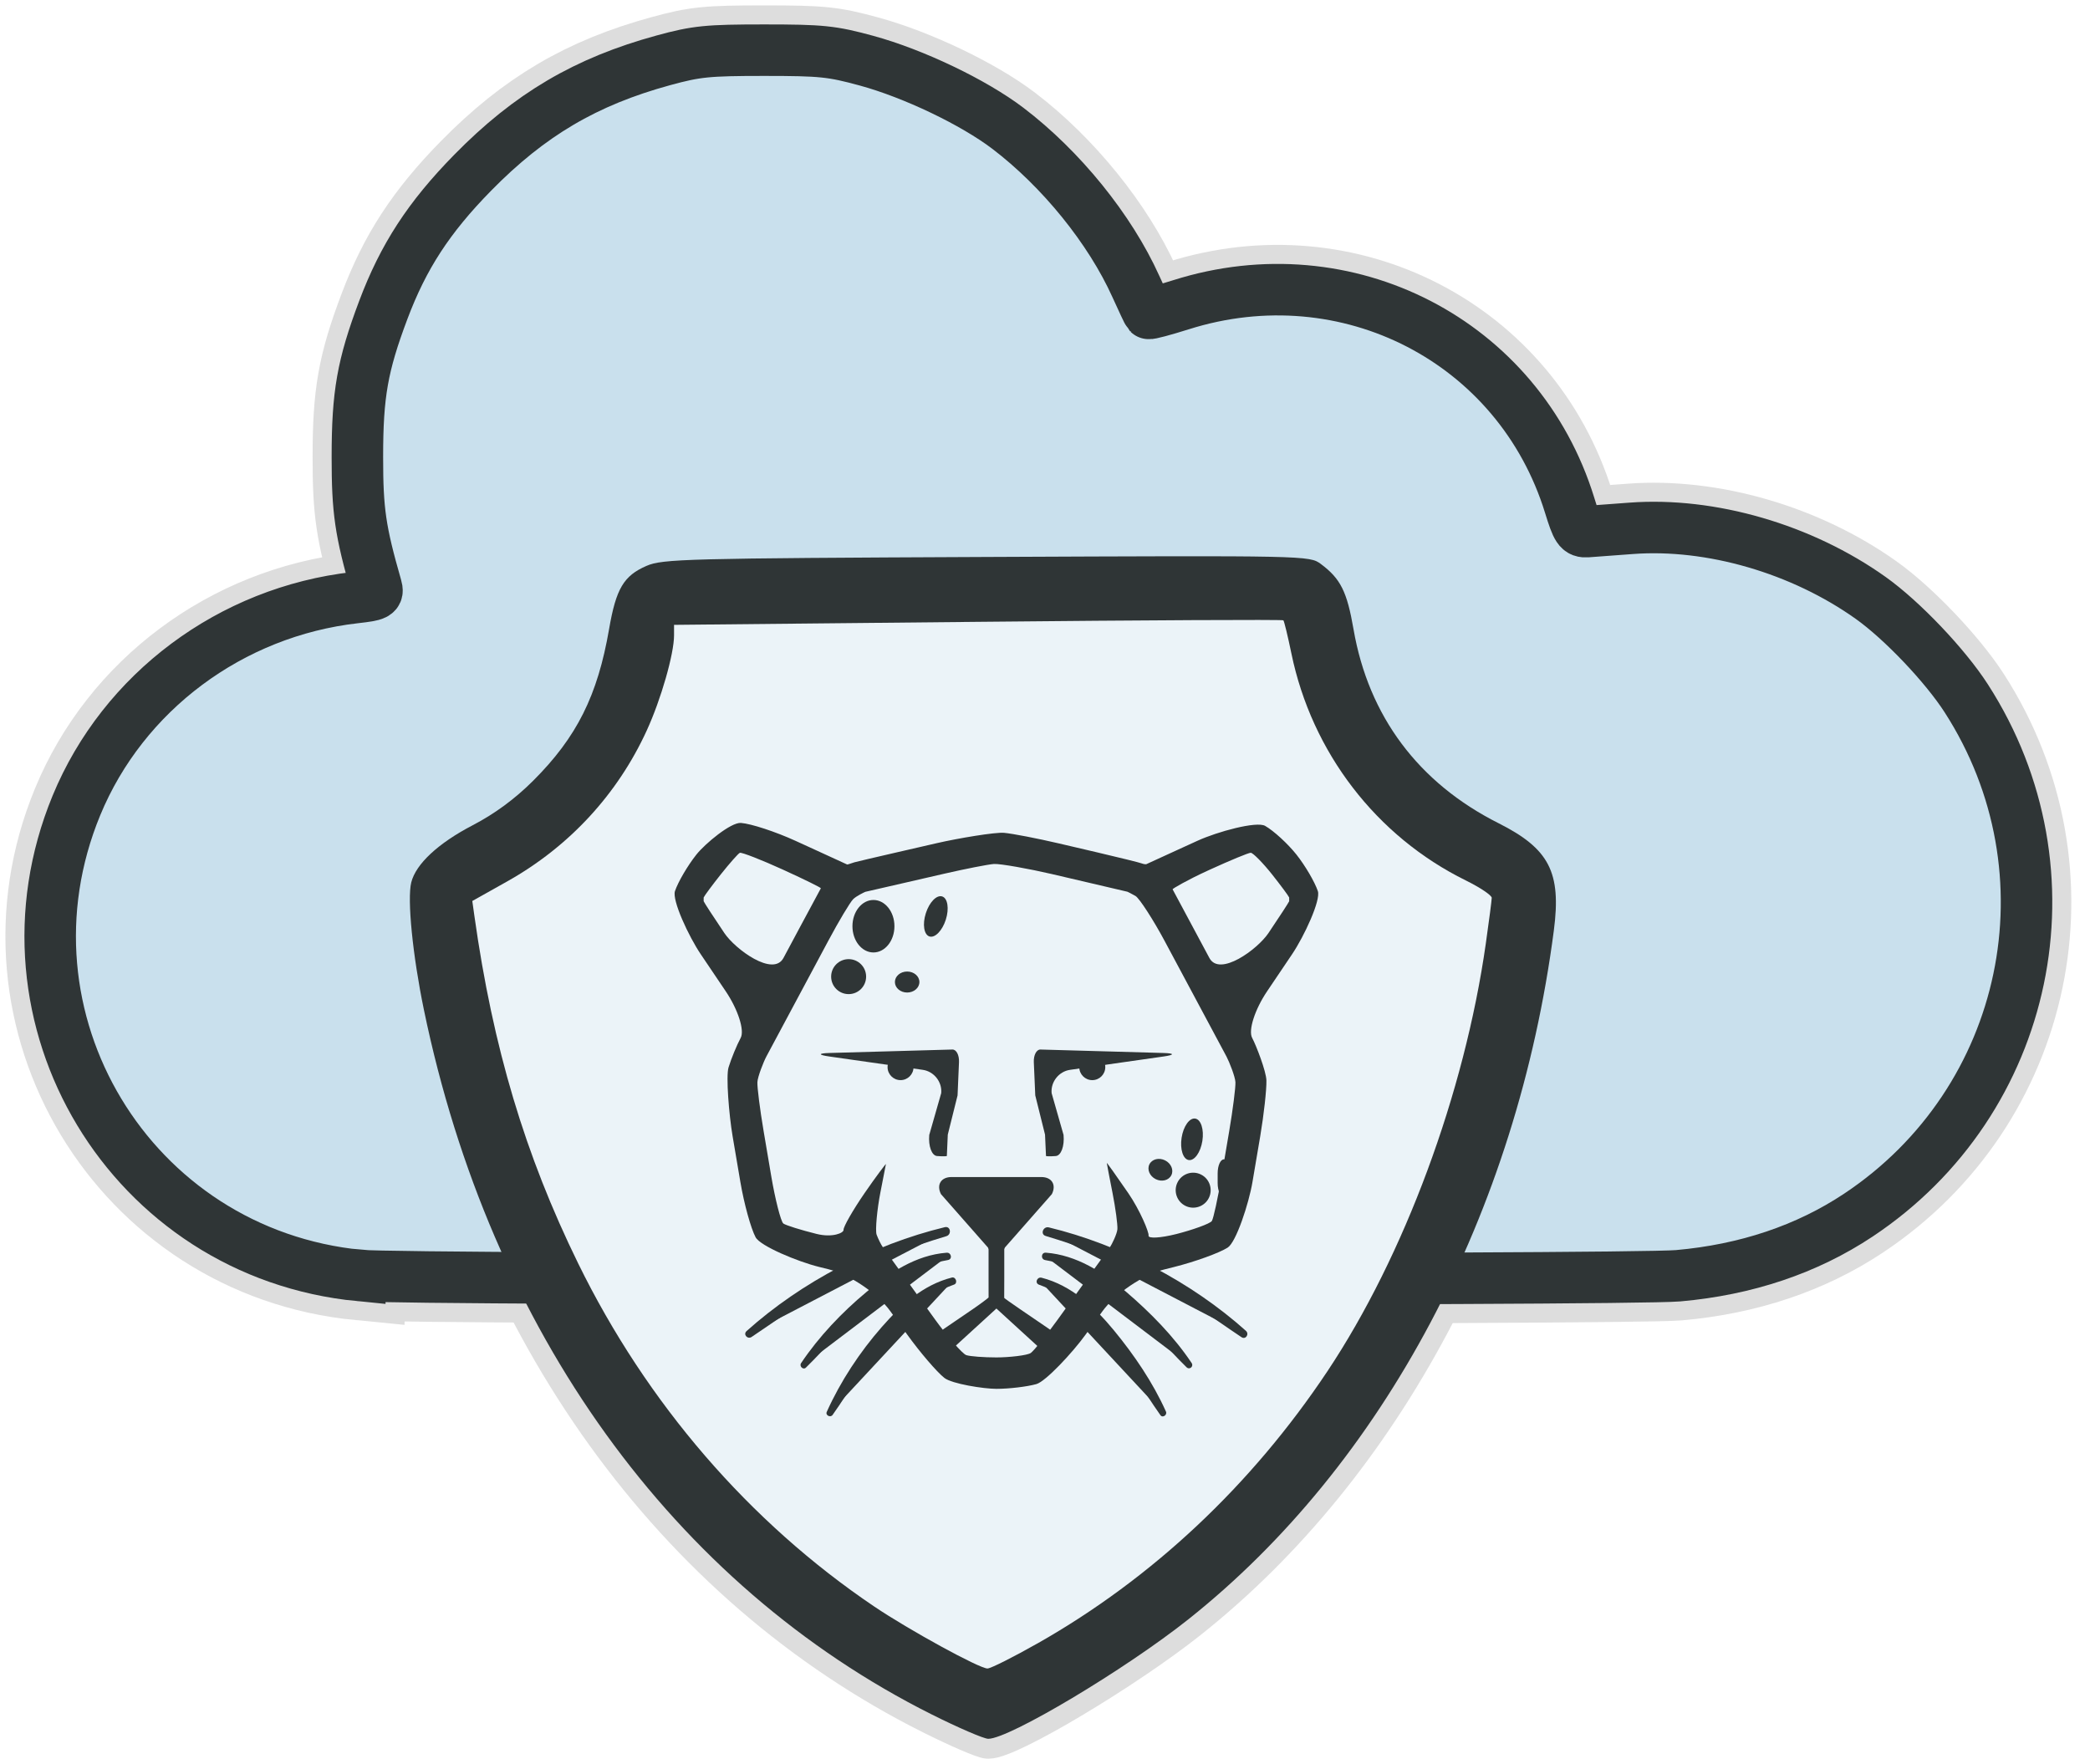
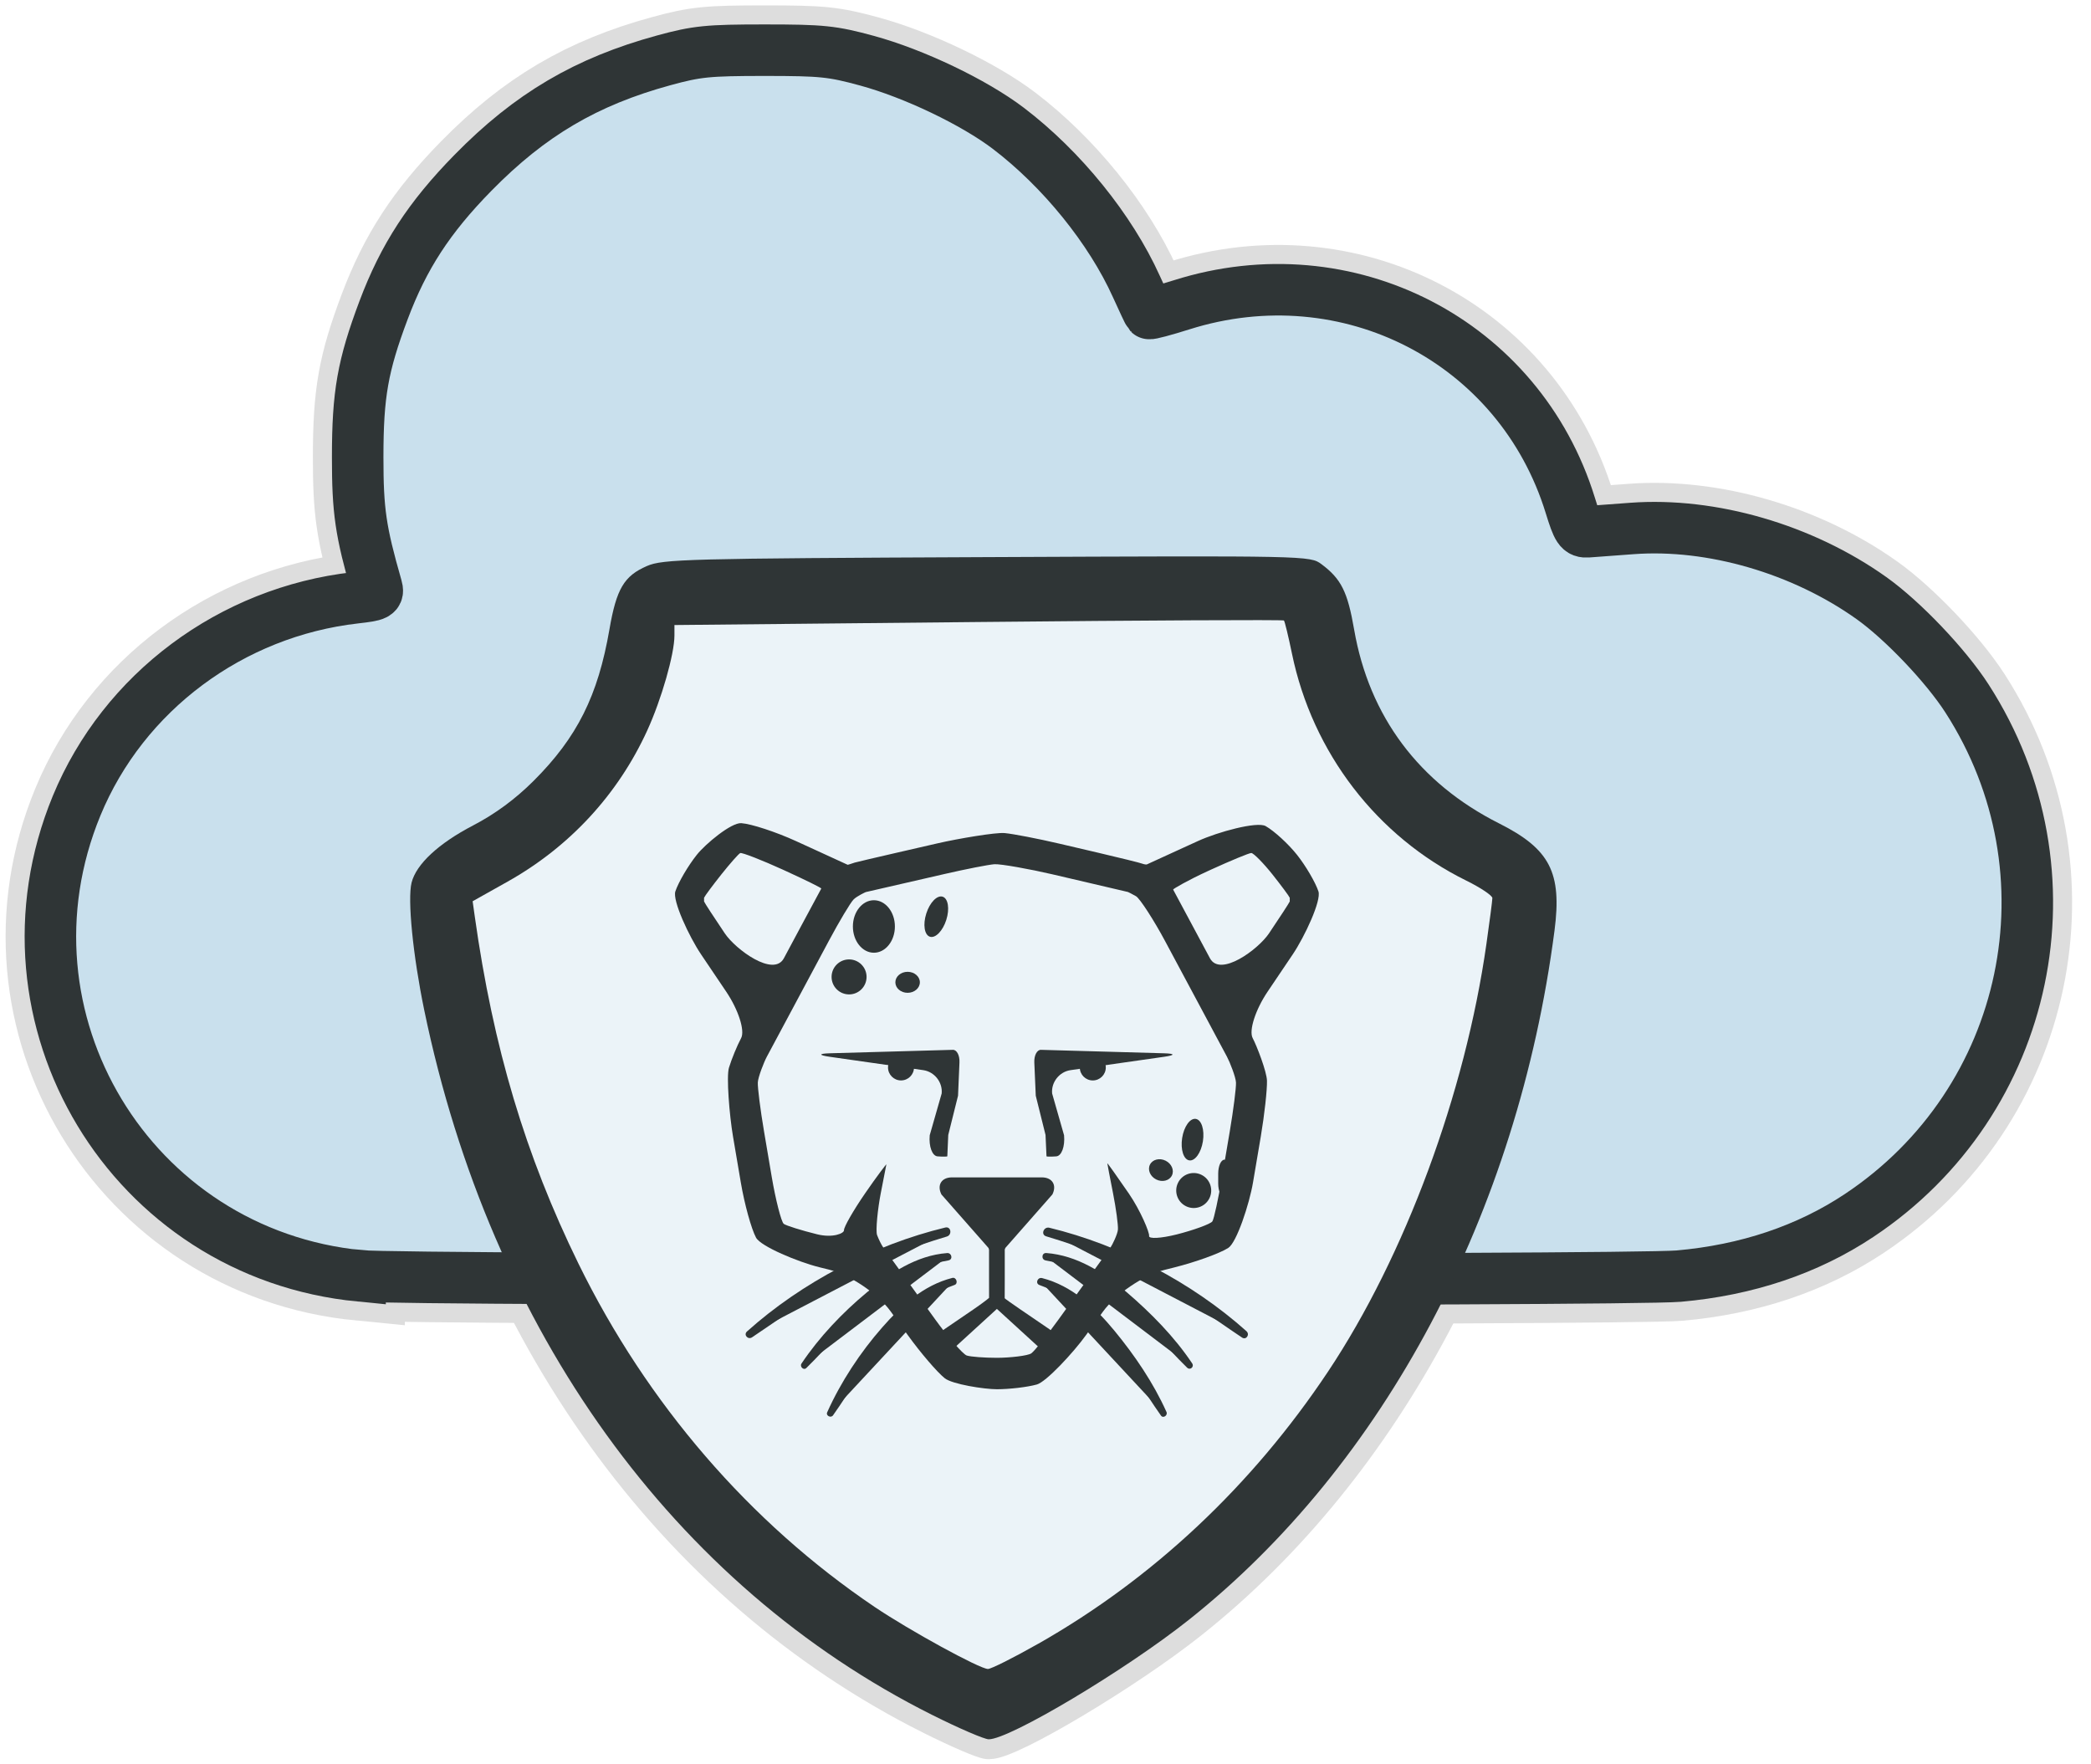
- <svg xmlns="http://www.w3.org/2000/svg" width="512px" height="432px" viewBox="0 0 32 27" version="1.1" id="svg1">
+ <svg xmlns="http://www.w3.org/2000/svg" width="256px" height="215.959px" viewBox="0 0 32 27" version="1.1" id="svg1">
  <g id="layer1" transform="matrix(1, 0, 0, 1, -5.460223, -6.131279)">
    <g id="g321" transform="matrix(0.183025, 0, 0, 0.183025, 212.3595, 5.352387)">
      <path style="fill:#2f3536;fill-opacity:1;stroke:#dddddd;stroke-width:3.334;stroke-dasharray:none;stroke-opacity:1" d="m -1052.522,147.664 c -21.587,-10.823 -36.899,-32.076 -42.458,-58.933 -0.943,-4.555 -1.41,-9.26 -1.058,-10.661 0.387,-1.542 2.253,-3.278 5.138,-4.779 1.846,-0.96 3.537,-2.206 5.059,-3.724 3.652,-3.646 5.391,-7.12 6.354,-12.699 0.583,-3.372 1.221,-4.448 3.13,-5.276 1.339,-0.58 3.324,-0.632 28.449,-0.745 26.835,-0.12 27.016,-0.117 27.965,0.591 1.647,1.229 2.184,2.304 2.731,5.463 1.257,7.265 5.433,12.85 12.126,16.217 4.249,2.138 5.265,4.106 4.631,8.97 -3.078,23.607 -14.252,44.666 -30.583,57.635 -5.297,4.207 -14.982,9.989 -16.731,9.989 -0.366,0 -2.504,-0.922 -4.751,-2.048 z" id="path287" />
      <path style="fill: rgb(255, 255, 255); fill-opacity: 0.298; stroke: rgb(221, 221, 221); stroke-width: 7.492; stroke-dasharray: none; stroke-opacity: 1;" d="m -1100.345,110.959 c -19.181,-1.856 -31.042,-21.531 -23.706,-39.322 3.915,-9.493 12.925,-16.212 23.318,-17.388 1.803,-0.204 1.949,-0.279 1.77,-0.905 -1.34,-4.67 -1.585,-6.353 -1.583,-10.86 0,-5.261 0.423,-7.652 2.164,-12.286 1.683,-4.482 3.814,-7.756 7.479,-11.492 4.772,-4.865 9.468,-7.632 15.959,-9.405 2.764,-0.755 3.685,-0.848 8.434,-0.848 4.797,0 5.654,0.088 8.557,0.879 3.925,1.07 8.959,3.478 11.821,5.654 4.459,3.391 8.547,8.441 10.705,13.224 0.535,1.186 1.016,2.204 1.069,2.261 0.057,0.057 1.278,-0.269 2.722,-0.725 13.882,-4.385 28.268,3.04 32.502,16.775 0.622,2.018 0.781,2.255 1.474,2.204 0.427,-0.028 2.085,-0.154 3.684,-0.273 6.663,-0.494 14.263,1.716 20.032,5.825 2.622,1.867 6.218,5.647 7.99,8.398 9.346,14.507 5.337,33.692 -9.036,43.236 -4.302,2.857 -9.371,4.561 -15.073,5.066 -4.307,0.382 -106.324,0.361 -110.282,-0.021 z" id="path288" />
      <path style="fill: rgb(201, 224, 237); fill-opacity: 1; stroke: rgb(47, 53, 54); stroke-width: 4.308; stroke-dasharray: none; stroke-opacity: 1;" d="m -1100.345,110.959 c -19.181,-1.856 -31.042,-21.531 -23.706,-39.322 3.915,-9.493 12.925,-16.212 23.318,-17.388 1.803,-0.204 1.949,-0.279 1.77,-0.905 -1.34,-4.67 -1.585,-6.353 -1.583,-10.86 0,-5.261 0.423,-7.652 2.164,-12.286 1.683,-4.482 3.814,-7.756 7.479,-11.492 4.772,-4.865 9.468,-7.632 15.959,-9.405 2.764,-0.755 3.685,-0.848 8.434,-0.848 4.797,0 5.654,0.088 8.557,0.879 3.925,1.07 8.959,3.478 11.821,5.654 4.459,3.391 8.547,8.441 10.705,13.224 0.535,1.186 1.016,2.204 1.069,2.261 0.057,0.057 1.278,-0.269 2.722,-0.725 13.882,-4.385 28.268,3.04 32.502,16.775 0.622,2.018 0.781,2.255 1.474,2.204 0.427,-0.028 2.085,-0.154 3.684,-0.273 6.663,-0.494 14.263,1.716 20.032,5.825 2.622,1.867 6.218,5.647 7.99,8.398 9.346,14.507 5.337,33.692 -9.036,43.236 -4.302,2.857 -9.371,4.561 -15.073,5.066 -4.307,0.382 -106.324,0.361 -110.282,-0.021 z" id="path289" />
      <path style="fill: rgb(47, 53, 54); fill-opacity: 1; stroke-width: 7.079;" d="m -1052.522,147.664 c -21.587,-10.823 -36.899,-32.076 -42.458,-58.933 -0.943,-4.555 -1.41,-9.26 -1.058,-10.661 0.387,-1.542 2.253,-3.278 5.138,-4.779 1.846,-0.96 3.537,-2.206 5.059,-3.724 3.652,-3.646 5.391,-7.12 6.354,-12.699 0.583,-3.372 1.221,-4.448 3.13,-5.276 1.339,-0.58 3.324,-0.632 28.449,-0.745 26.835,-0.12 27.016,-0.117 27.965,0.591 1.647,1.229 2.184,2.304 2.731,5.463 1.257,7.265 5.433,12.85 12.126,16.217 4.249,2.138 5.265,4.106 4.631,8.97 -3.078,23.607 -14.252,44.666 -30.583,57.635 -5.297,4.207 -14.982,9.989 -16.731,9.989 -0.366,0 -2.504,-0.922 -4.751,-2.048 z" id="path290" />
      <path style="fill: rgb(235, 243, 248); fill-opacity: 1; stroke-width: 7.079;" d="m -1043.627,141.721 c 9.598,-5.447 17.878,-13.224 24.232,-22.759 6.427,-9.646 11.466,-23.248 13.246,-35.76 0.27,-1.9 0.495,-3.628 0.498,-3.839 0,-0.212 -0.975,-0.867 -2.174,-1.458 -7.483,-3.684 -12.876,-10.705 -14.587,-18.992 -0.3,-1.452 -0.602,-2.697 -0.671,-2.766 -0.071,-0.071 -11.566,-0.014 -25.549,0.127 l -25.423,0.253 v 0.877 c 0,1.554 -1.086,5.344 -2.278,7.948 -2.447,5.348 -6.491,9.724 -11.672,12.632 l -2.927,1.643 0.178,1.269 c 1.545,10.979 4.231,19.971 8.676,29.044 5.734,11.703 14.322,21.657 24.767,28.705 2.912,1.965 8.784,5.179 9.474,5.186 0.263,0.003 2.157,-0.948 4.209,-2.112 z" id="path291" />
      <g id="g320" transform="matrix(0.05258037,0,0,0.05258037,-1074.009,69.93369)" style="fill:#2f3536;fill-opacity:1;stroke-width:2.226">
        <rect ry="22.263" y="595.362" x="864" height="60" width="20" id="rect291" style="fill:#2f3536;fill-opacity:1;stroke:none;stroke-width:2.226" rx="22.263" />
        <rect y="28.362" x="0" height="1024" width="1024" id="rect292" style="opacity:0;fill:#2f3536;fill-opacity:1;stroke:none;stroke-width:35.621" />
        <path style="fill:#2f3536;fill-opacity:1;stroke-width:11.575" id="path292" d="m 1023.407,168.604 c -4.877,-14.542 -20.215,-40.643 -33.983,-58.014 -13.799,-17.392 -36.26,-37.976 -49.903,-45.744 -13.653,-7.799 -76.071,9.26 -107.641,23.698 l -23.043,10.518 c -31.57,14.449 -57.842,26.48 -58.373,26.73 -0.515,0.27 -4.227,0 -7.107,-1.191 -2.891,-1.243 -38.017,-9.889 -71.839,-17.797 L 610.966,92.658 C 577.134,84.75 538.144,77.216 524.293,75.911 510.432,74.595 451.321,84.495 417.499,92.257 l -64.82,14.896 c -33.842,7.757 -63.884,14.818 -66.723,15.681 -2.87,0.842 -10.856,3.754 -11.397,3.463 -0.536,-0.307 -27.822,-12.79 -59.381,-27.239 L 192.161,88.54 C 160.565,74.101 121.601,61.332 105.545,60.152 89.49,58.971 48.395,93.193 34.611,110.585 20.791,127.951 5.495,154.077 0.592,168.615 -4.311,183.157 22.284,240.448 41.719,269.227 l 39.723,58.919 c 19.404,28.778 30.104,62.049 23.73,73.908 -6.359,11.906 -15.052,33.052 -19.336,47.012 -4.289,13.986 0.666,75.296 6.452,109.534 l 12.411,73.076 c 5.797,34.232 16.69,73.695 24.198,87.697 7.529,14.012 67.076,38.745 100.794,47.095 l 15.083,3.738 c 33.681,8.355 77.881,38.241 98.184,66.4 l 27.229,37.674 c 20.293,28.17 46.783,59.085 58.856,68.714 12.026,9.624 62.917,17.501 82.971,17.501 20.09,0 48.634,-3.39 63.499,-7.529 14.849,-4.133 58.024,-50.511 78.317,-78.686 l 26.782,-37.087 c 20.314,-28.134 64.466,-58.097 98.158,-66.556 l 15.702,-3.946 c 33.671,-8.459 72.177,-22.388 85.544,-30.952 13.378,-8.574 33.52,-69.837 39.333,-104.07 l 12.385,-73.061 c 5.782,-34.253 10.211,-74.199 9.837,-88.836 -0.369,-14.6 -16.352,-55.82 -22.721,-67.726 -6.354,-11.865 4.336,-45.13 23.735,-73.908 l 39.723,-58.919 c 19.414,-28.768 46.009,-86.059 41.101,-100.617 z M 79.268,235.499 C 61.991,209.908 47.142,187.046 46.237,184.743 c 0,0 0,0 0,-2.652 0,-3.322 0,-3.322 0,-3.322 1.326,-3.031 13.721,-19.711 27.51,-37.092 13.82,-17.366 27.317,-32.636 30.016,-33.952 2.688,-1.3 36.026,11.875 67.602,26.283 l 4.934,2.267 c 31.575,14.433 56.948,26.974 56.392,27.874 -0.567,0.899 -15.328,28.31 -31.705,58.939 l -27.77,51.884 C 156.837,305.596 96.54,261.116 79.268,235.499 Z M 892.285,472.603 c 0.38,8.464 -4.071,43.414 -9.858,77.662 l -12.411,73.082 c -5.787,34.217 -12.624,65.756 -15.224,70.045 -2.537,4.284 -31.783,14.605 -56.865,20.912 -25.113,6.307 -44.808,7.341 -43.846,2.34 0.962,-5.038 -13.586,-40.289 -32.345,-67.612 -18.79,-27.302 -34.139,-48.863 -34.113,-47.912 0.026,0.946 4.305,23.376 9.109,47.678 4.789,24.333 8.277,50.303 7.763,57.723 -0.53,7.425 -9,24.614 -11.761,28.471 -2.787,3.853 -15.276,21.166 -27.79,38.47 -12.52,17.314 -37.534,52.035 -55.664,77.137 -18.104,25.092 -37.232,48.868 -42.515,52.778 -5.277,3.905 -34.679,7.128 -54.77,7.128 -20.049,0 -41.6,-1.627 -47.87,-3.619 -6.239,-1.981 -31.456,-31.383 -49.742,-56.73 -18.296,-25.352 -43.456,-60.213 -55.893,-77.47 -12.463,-17.257 -24.785,-34.357 -27.463,-38.028 -2.62,-3.666 -6.946,-12.369 -9.577,-19.321 -2.615,-6.967 1.055,-42.208 5.828,-66.541 4.794,-24.302 8.813,-44.974 8.948,-45.957 0.14,-0.972 -15.135,18.884 -33.92,46.196 -18.79,27.328 -33.863,53.683 -33.525,58.586 0.322,4.908 -17.683,12.655 -42.744,6.432 -25.055,-6.213 -48.9,-13.669 -52.965,-16.534 -4.061,-2.865 -13.284,-39.952 -19.097,-74.168 L 141.597,550.27 c -5.802,-34.248 -10.237,-69.198 -9.863,-77.662 0.38,-8.501 9.707,-32.35 14.303,-40.893 4.565,-8.558 21.738,-40.622 38.121,-71.236 l 60.91,-113.808 c 16.373,-30.598 33.894,-59.886 38.932,-65.101 5.043,-5.199 18.868,-11.672 19.503,-11.818 0.655,-0.146 28.841,-6.629 62.688,-14.381 l 62.517,-14.366 c 33.816,-7.773 69.468,-14.761 79.191,-15.541 9.728,-0.775 57.853,7.991 91.68,15.889 l 58.305,13.617 c 33.816,7.908 61.991,14.501 62.6,14.657 0.619,0.13 6.328,3.135 12.676,6.655 6.359,3.525 29.418,39.78 45.801,70.383 l 60.915,113.808 c 16.367,30.608 33.551,62.673 38.121,71.236 4.586,8.542 13.934,32.392 14.288,40.893 z m 85.508,-287.86 c -0.905,2.303 -15.79,25.165 -33.042,50.756 -17.251,25.617 -77.548,70.097 -93.915,39.473 L 823.046,223.088 c -16.404,-30.629 -30.213,-56.413 -30.718,-57.312 -0.536,-0.894 23.839,-15.068 55.414,-29.501 l 4.913,-2.267 c 31.56,-14.407 60.338,-26.283 63.931,-26.392 3.593,-0.078 19.882,16.695 33.686,34.061 13.768,17.381 26.184,34.061 27.52,37.092 0,0 0,0 0,3.322 0,2.652 0,2.652 0,2.652 z" />
        <path style="fill:#2f3536;fill-opacity:1;stroke-width:11.575" id="path293" d="m 423.775,650.7 c -7.451,-14.922 0.083,-27.166 16.799,-27.166 h 142.867 c 16.69,0 24.244,12.244 16.804,27.166 l -74.662,84.879 c -7.471,14.932 -19.653,14.932 -27.146,0 z" />
        <path style="fill:#2f3536;fill-opacity:1;stroke-width:11.575" id="path294" d="m 512.007,832.728 c 0.021,0 10.087,9.229 22.425,20.501 l 48.515,44.34 c 12.359,11.246 25.841,12.374 29.969,2.459 4.133,-9.91 -3.749,-25.695 -17.553,-35.111 l -45.952,-31.341 c -13.799,-9.416 -25.056,-17.423 -25.004,-17.797 0.042,-0.354 0.104,-15.057 0.104,-31.763 v -85.586 c 0,-16.705 -2.516,-36.005 -5.6,-42.879 0,0 0,0 -6.905,0 -6.894,0 -6.894,0 -6.894,0 -3.083,6.873 -5.6,26.168 -5.6,42.879 V 784.016 c 0,16.705 0.031,30.692 0.047,31.087 0.036,0.364 -11.137,9.057 -24.946,18.473 l -45.952,31.341 c -13.794,9.416 -21.712,25.201 -17.558,35.111 4.159,9.92 17.61,8.787 29.964,-2.459 l 48.525,-44.34 c 12.338,-11.272 22.414,-20.501 22.414,-20.501 z" />
        <g transform="matrix(5.199316,0,0,5.199316,-1037.384,-846.3803)" id="g296" style="fill:#2f3536;fill-opacity:1;stroke-width:2.226">
          <path id="path295" d="m 246.885,244.751 c -3.453,0.1 -3.48,0.578 -0.063,1.067 l 28.657,4.092 c 3.413,0.489 5.948,3.696 5.627,7.127 l -3.658,12.79 c -0.309,3.431 0.762,6.337 2.396,6.457 1.634,0.12 2.98,0.104 2.99,-0.036 0.005,-0.137 0.14,-3.068 0.284,-6.513 l 2.993,-12.004 c 0.15,-3.446 0.345,-8.027 0.438,-10.181 0.099,-2.154 -0.813,-3.892 -2.019,-3.856 -1.206,0.035 -5.015,0.139 -8.463,0.237 z" style="fill:#2f3536;fill-opacity:1;stroke-width:2.226" />
          <path id="path296" d="m 319.935,243.932 c -3.449,-0.098 -7.259,-0.202 -8.458,-0.237 -1.212,-0.036 -2.124,1.702 -2.032,3.856 0.093,2.154 0.294,6.735 0.442,10.181 l 2.99,12.004 c 0.15,3.444 0.279,6.375 0.295,6.513 0.006,0.14 1.35,0.155 2.983,0.036 1.635,-0.119 2.71,-3.025 2.39,-6.457 l -3.652,-12.79 c -0.317,-3.431 2.216,-6.638 5.627,-7.127 l 28.657,-4.092 c 3.411,-0.489 3.391,-0.967 -0.062,-1.067 z" style="fill:#2f3536;fill-opacity:1;stroke-width:2.226" />
        </g>
        <g transform="matrix(5.199316,0,0,5.199316,-1037.384,-846.3803)" id="g297" style="fill:#2f3536;fill-opacity:1;stroke-width:2.226">
          <circle id="circle296" r="3.974" cy="249.082" cx="268.666" style="fill:#2f3536;fill-opacity:1;stroke-width:2.226" />
          <path id="path297" d="m 331.314,249.082 c 0,2.199 -1.786,3.978 -3.979,3.978 -2.202,0 -3.98,-1.779 -3.98,-3.978 0,-2.195 1.778,-3.974 3.98,-3.974 2.193,-0.001 3.979,1.779 3.979,3.974 z" style="fill:#2f3536;fill-opacity:1;stroke-width:2.226" />
        </g>
        <g transform="matrix(5.199316,0,0,5.199316,-1037.384,-846.3803)" id="g313" style="fill:#2f3536;fill-opacity:1;stroke-width:2.226">
          <g id="g305" style="fill:#2f3536;fill-opacity:1;stroke-width:2.226">
            <g id="g300" style="fill:#2f3536;fill-opacity:1;stroke-width:2.226">
              <g id="g299" style="fill:#2f3536;fill-opacity:1;stroke-width:2.226">
                <path id="path298" d="m 282.442,299.431 c -22.72,6.003 -41.634,16.871 -60.114,31.306" style="fill:#2f3536;fill-opacity:1;stroke-width:2.226" />
                <path id="path299" d="m 282.2,298.054 c -21.88,5.292 -43.854,16.737 -60.637,31.78 -1.164,1.042 0.289,2.639 1.532,1.807 9.16,-6.125 17.966,-12.6 27.651,-17.915 10.139,-5.564 20.881,-9.605 31.939,-12.917 1.686,-0.505 1.297,-3.186 -0.485,-2.755 z" style="fill:#2f3536;fill-opacity:1;stroke-width:2.226" />
              </g>
            </g>
            <g id="g302" style="fill:#2f3536;fill-opacity:1;stroke-width:2.226">
              <g id="g301" style="fill:#2f3536;fill-opacity:1;stroke-width:2.226">
                <path id="path300" d="m 282.968,306.988 c -16.705,1.636 -33.563,20.751 -43.912,33.257" style="fill:#2f3536;fill-opacity:1;stroke-width:2.226" />
                <path id="path301" d="m 282.77,305.868 c -9.444,0.723 -17.431,6.122 -24.537,12.016 -7.479,6.204 -14.603,13.695 -20.01,21.778 -0.624,0.933 0.641,2.192 1.491,1.359 12.808,-12.552 24.483,-29.631 43.451,-32.913 1.472,-0.254 1.04,-2.351 -0.395,-2.24 z" style="fill:#2f3536;fill-opacity:1;stroke-width:2.226" />
              </g>
            </g>
            <g id="g304" style="fill:#2f3536;fill-opacity:1;stroke-width:2.226">
              <g id="g303" style="fill:#2f3536;fill-opacity:1;stroke-width:2.226">
                <path id="path302" d="m 284.562,314.588 c -16.175,4.496 -29.483,26.229 -37.521,40.328" style="fill:#2f3536;fill-opacity:1;stroke-width:2.226" />
                <path id="path303" d="m 284.364,313.467 c -8.867,2.251 -15.541,8.416 -21.442,15.134 -6.738,7.671 -12.65,16.651 -16.835,25.961 -0.484,1.078 1.134,1.858 1.787,0.937 10.368,-14.624 19.083,-33.416 37.176,-39.883 1.208,-0.432 0.551,-2.463 -0.686,-2.149 z" style="fill:#2f3536;fill-opacity:1;stroke-width:2.226" />
              </g>
            </g>
          </g>
          <g id="g312" style="fill:#2f3536;fill-opacity:1;stroke-width:2.226">
            <g id="g307" style="fill:#2f3536;fill-opacity:1;stroke-width:2.226">
              <g id="g306" style="fill:#2f3536;fill-opacity:1;stroke-width:2.226">
                <path id="path305" d="m 313.56,299.431 c 22.718,6.003 41.628,16.871 60.104,31.306" style="fill:#2f3536;fill-opacity:1;stroke-width:2.226" />
                <path id="path306" d="m 313.074,300.743 c 11.08,3.32 21.741,7.38 31.951,12.85 9.841,5.271 18.705,11.93 27.959,18.114 1.305,0.872 2.469,-0.947 1.359,-1.94 -16.666,-14.924 -38.57,-26.389 -60.299,-31.647 -1.712,-0.415 -2.727,2.097 -0.97,2.623 z" style="fill:#2f3536;fill-opacity:1;stroke-width:2.226" />
              </g>
            </g>
            <g id="g309" style="fill:#2f3536;fill-opacity:1;stroke-width:2.226">
              <g id="g308" style="fill:#2f3536;fill-opacity:1;stroke-width:2.226">
                <path id="path307" d="m 313.03,306.988 c 16.707,1.636 33.564,20.751 43.913,33.257" style="fill:#2f3536;fill-opacity:1;stroke-width:2.226" />
                <path id="path308" d="m 312.923,308.121 c 18.863,3.261 30.51,20.297 43.245,32.782 0.946,0.928 2.279,-0.229 1.551,-1.316 -5.477,-8.176 -12.608,-15.396 -20.064,-21.789 -6.961,-5.969 -15.178,-11.229 -24.517,-11.942 -1.482,-0.114 -1.644,2.018 -0.215,2.265 z" style="fill:#2f3536;fill-opacity:1;stroke-width:2.226" />
              </g>
            </g>
            <g id="g311" style="fill:#2f3536;fill-opacity:1;stroke-width:2.226">
              <g id="g310" style="fill:#2f3536;fill-opacity:1;stroke-width:2.226">
                <path id="path309" d="m 311.435,314.588 c 16.172,4.496 29.49,26.229 37.524,40.328" style="fill:#2f3536;fill-opacity:1;stroke-width:2.226" />
                <path id="path310" d="m 311.04,315.655 c 18.046,6.457 26.813,25.33 37.144,39.919 0.686,0.968 2.152,-0.075 1.694,-1.095 -4.017,-8.945 -9.716,-17.315 -15.94,-24.875 -5.824,-7.073 -13.024,-13.776 -22.108,-16.083 -1.392,-0.354 -2.199,1.63 -0.79,2.134 z" style="fill:#2f3536;fill-opacity:1;stroke-width:2.226" />
              </g>
            </g>
          </g>
        </g>
        <g transform="matrix(5.199316,0,0,5.199316,-1037.384,-846.3803)" id="g319" style="fill:#2f3536;fill-opacity:1;stroke-width:2.226">
          <g id="g315" style="fill:#2f3536;fill-opacity:1;stroke-width:2.226">
            <ellipse id="ellipse313" ry="8.03" rx="6.425" cy="205.962" cx="260.37" style="fill:#2f3536;fill-opacity:1;stroke-width:2.226" />
            <path id="path313" d="m 258.13,221.388 c 0,2.959 -2.396,5.353 -5.349,5.353 -2.959,0 -5.355,-2.394 -5.355,-5.353 0,-2.956 2.396,-5.353 5.355,-5.353 2.953,0.001 5.349,2.397 5.349,5.353 z" style="fill:#2f3536;fill-opacity:1;stroke-width:2.226" />
            <path id="path314" d="m 282.519,203.942 c -1.077,3.381 -3.318,5.69 -5.011,5.152 -1.688,-0.539 -2.19,-3.713 -1.111,-7.096 1.072,-3.382 3.314,-5.688 5.003,-5.148 1.691,0.537 2.191,3.716 1.119,7.092 z" style="fill:#2f3536;fill-opacity:1;stroke-width:2.226" />
            <path id="path315" d="m 274.432,223.038 c 0,1.778 -1.674,3.214 -3.748,3.214 -2.069,0 -3.746,-1.436 -3.746,-3.214 0,-1.774 1.676,-3.211 3.746,-3.211 2.074,0 3.748,1.437 3.748,3.211 z" style="fill:#2f3536;fill-opacity:1;stroke-width:2.226" />
          </g>
          <g id="g318" style="fill:#2f3536;fill-opacity:1;stroke-width:2.226">
            <path id="path316" d="m 353.42,284.343 c -1.319,2.646 -0.248,5.858 2.4,7.178 2.646,1.321 5.86,0.247 7.179,-2.398 1.32,-2.649 0.242,-5.866 -2.401,-7.179 -2.643,-1.325 -5.859,-0.248 -7.178,2.399 z" style="fill:#2f3536;fill-opacity:1;stroke-width:2.226" />
            <path id="path317" d="m 354.672,270.667 c -0.546,3.506 0.429,6.572 2.179,6.845 1.759,0.272 3.618,-2.346 4.172,-5.85 0.546,-3.506 -0.429,-6.571 -2.188,-6.842 -1.748,-0.276 -3.616,2.342 -4.163,5.847 z" style="fill:#2f3536;fill-opacity:1;stroke-width:2.226" />
            <path id="path318" d="m 344.822,278.809 c -0.794,1.588 0.067,3.625 1.917,4.547 1.854,0.925 4,0.387 4.787,-1.2 0.796,-1.588 -0.066,-3.624 -1.916,-4.546 -1.851,-0.926 -3.999,-0.387 -4.788,1.199 z" style="fill:#2f3536;fill-opacity:1;stroke-width:2.226" />
          </g>
        </g>
      </g>
    </g>
  </g>
</svg>
